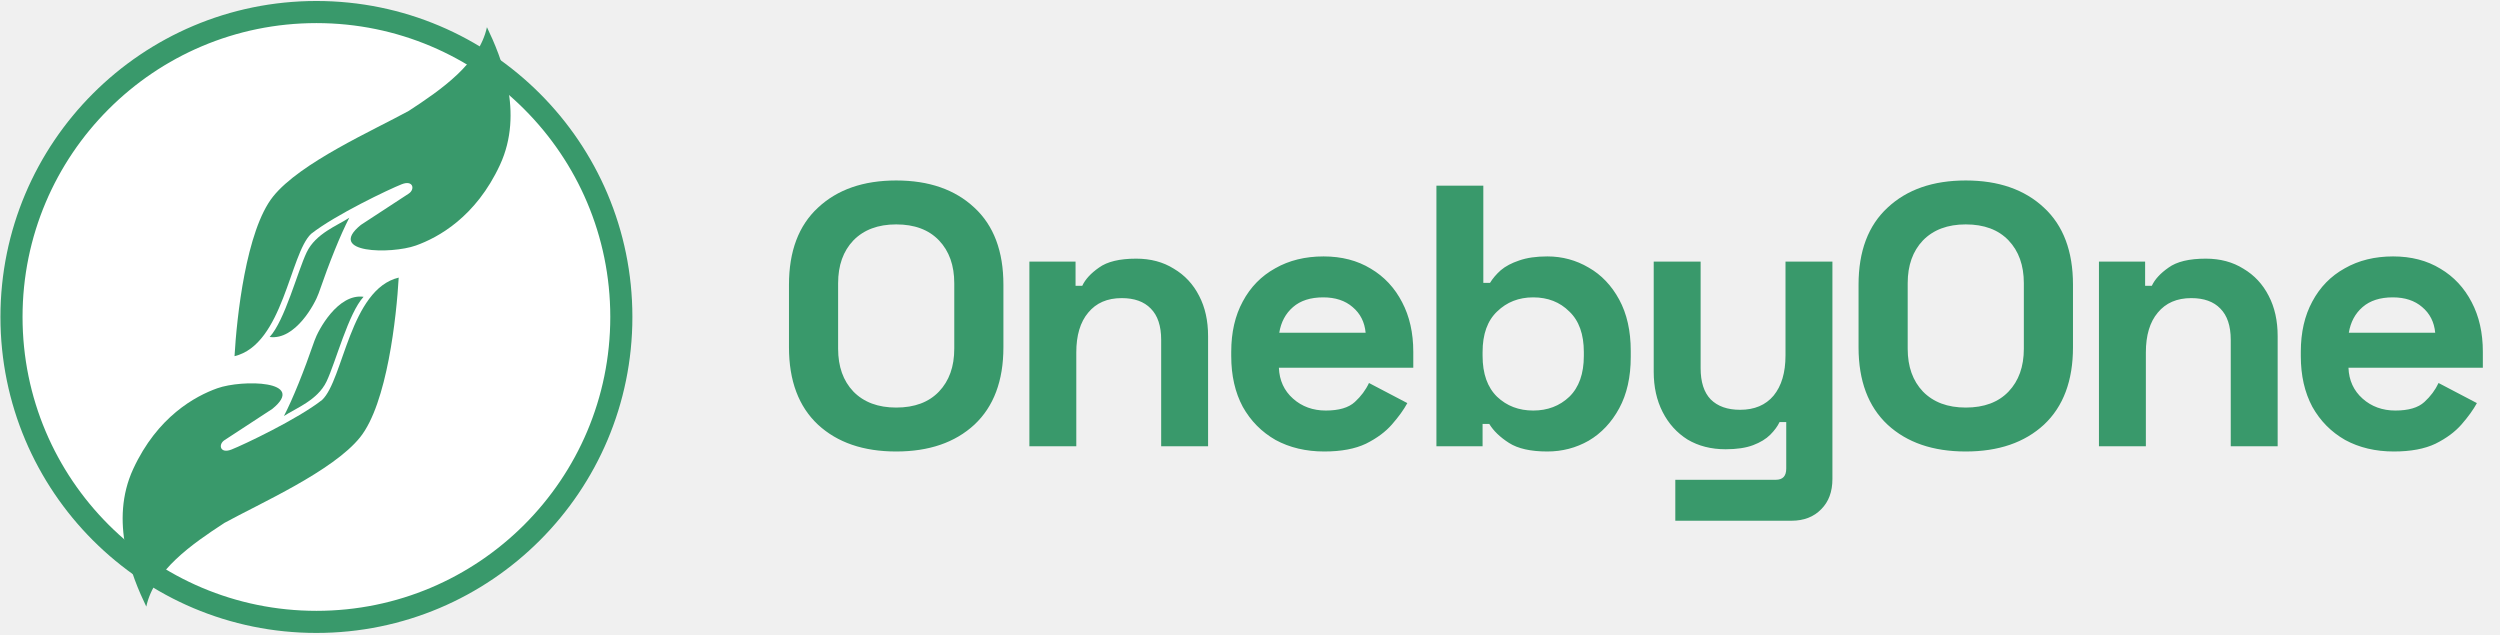
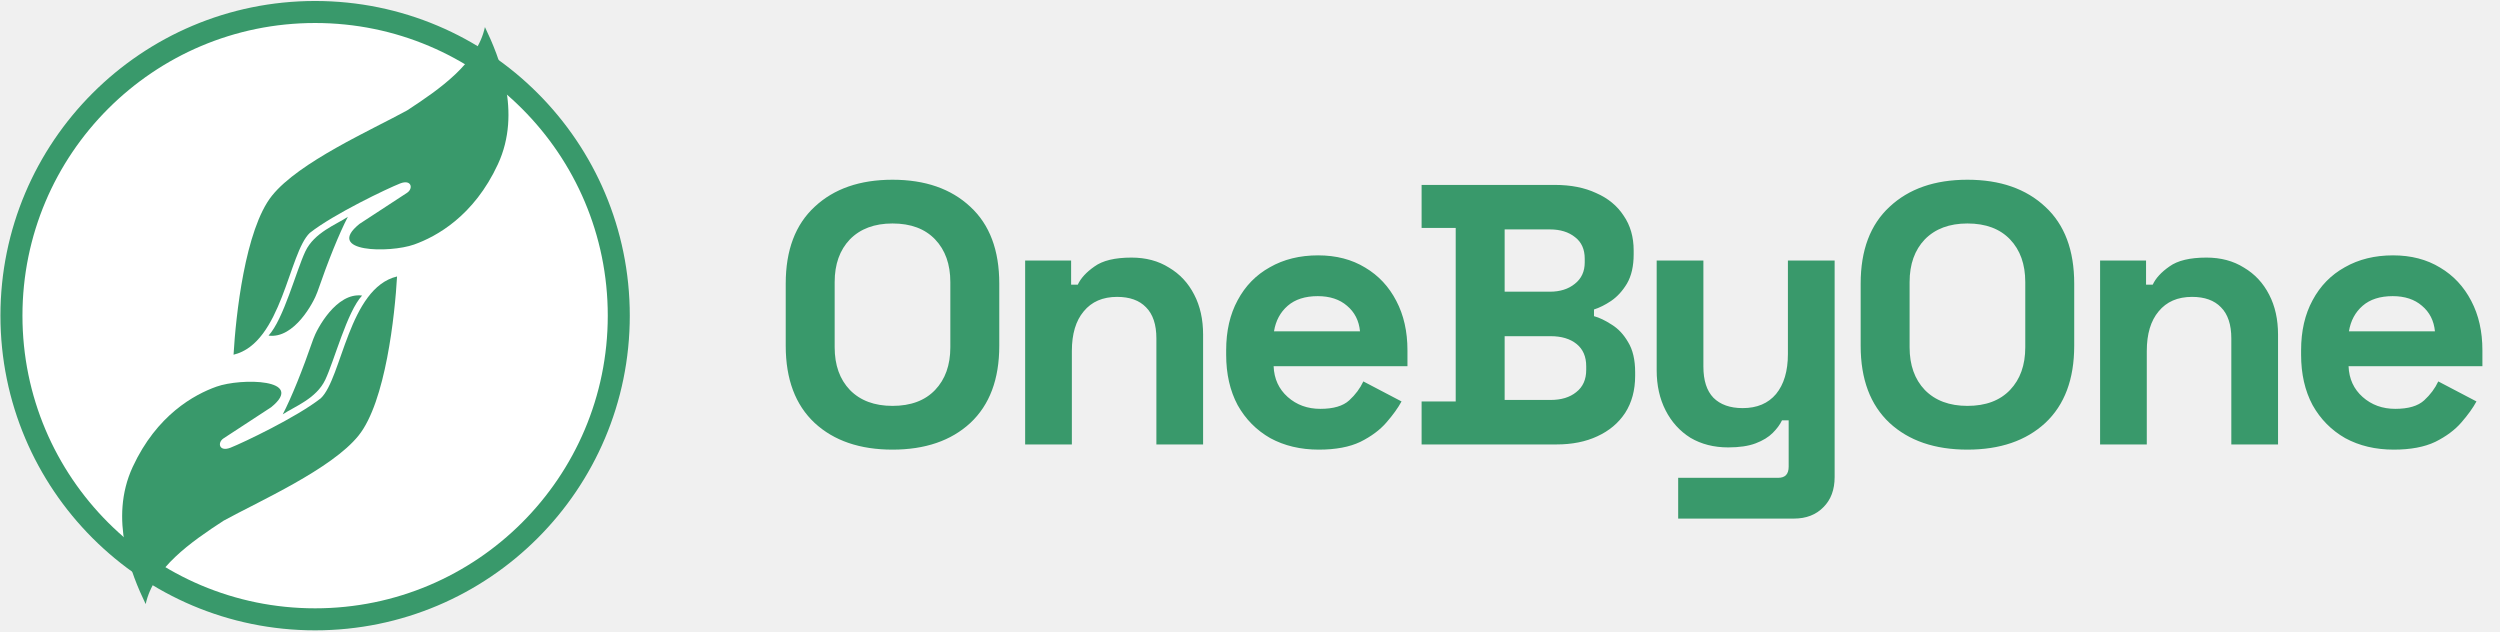
- <svg xmlns="http://www.w3.org/2000/svg" width="1450" height="368" viewBox="0 0 1450 368" fill="none">
+ <svg xmlns="http://www.w3.org/2000/svg" width="1456" height="368" viewBox="0 0 1456 368" fill="none">
  <rect x="6.665" y="6.986" width="353.711" height="353.711" rx="176.856" fill="white" />
  <rect x="6.665" y="6.986" width="353.711" height="353.711" rx="176.856" stroke="#39996B" stroke-width="12.821" />
  <path d="M177.835 146.412C172.531 157.622 165.161 185.974 156.396 195.449C171.32 197.463 182.758 176.069 184.823 170.102C191.219 151.624 197.418 136.305 202.59 126.276C195.839 130.777 183.046 135.397 177.835 146.412Z" fill="#39996B" />
  <path d="M158.41 113.958C142.68 133.573 137.287 184.236 136.023 206.583C164.213 199.832 168.122 147.241 180.441 135.634C194.417 124.618 225.799 109.692 233.031 106.851C239.664 104.245 240.849 109.812 237.058 112.299L209.342 130.422C188.85 147.004 226.835 147.509 241.167 142.416C254.078 137.828 275.98 125.921 290.004 95.598C304.028 65.276 290.715 32.979 282.424 15.765C277.923 36.73 256.128 51.892 237.058 64.328C216.567 75.581 174.139 94.343 158.41 113.958Z" fill="#39996B" />
  <path d="M189.436 221.176C194.739 209.967 202.109 181.615 210.875 172.139C195.95 170.126 184.513 191.52 182.447 197.487C176.051 215.965 169.852 231.284 164.68 241.312C171.432 236.812 184.224 232.192 189.436 221.176Z" fill="#39996B" />
  <path d="M208.861 253.631C224.591 234.016 229.984 183.353 231.247 161.006C203.057 167.757 199.148 220.348 186.83 231.955C172.853 242.971 141.472 257.897 134.239 260.738C127.606 263.344 126.422 257.777 130.212 255.289L157.929 237.167C178.42 220.584 140.435 220.08 126.103 225.173C113.192 229.761 91.29 241.668 77.266 271.99C63.242 302.313 76.556 334.609 84.847 351.824C89.348 330.859 111.142 315.697 130.212 303.26C150.703 292.008 193.131 273.246 208.861 253.631Z" fill="#39996B" />
-   <path d="M519.792 261.865C500.791 261.865 485.677 256.683 474.449 246.318C463.221 235.81 457.607 220.84 457.607 201.407V165.132C457.607 145.7 463.221 130.801 474.449 120.437C485.677 109.929 500.791 104.675 519.792 104.675C538.793 104.675 553.908 109.929 565.136 120.437C576.364 130.801 581.977 145.7 581.977 165.132V201.407C581.977 220.84 576.364 235.81 565.136 246.318C553.908 256.683 538.793 261.865 519.792 261.865ZM519.792 236.386C530.444 236.386 538.721 233.291 544.623 227.101C550.525 220.912 553.476 212.635 553.476 202.271V164.269C553.476 153.904 550.525 145.628 544.623 139.438C538.721 133.248 530.444 130.153 519.792 130.153C509.284 130.153 501.007 133.248 494.962 139.438C489.06 145.628 486.109 153.904 486.109 164.269V202.271C486.109 212.635 489.06 220.912 494.962 227.101C501.007 233.291 509.284 236.386 519.792 236.386ZM597.045 258.842V151.745H623.819V165.78H627.705C629.433 162.037 632.672 158.511 637.422 155.2C642.172 151.745 649.369 150.018 659.014 150.018C667.363 150.018 674.632 151.961 680.822 155.848C687.155 159.59 692.05 164.844 695.504 171.61C698.959 178.232 700.686 186.005 700.686 194.929V258.842H673.48V197.089C673.48 189.028 671.465 182.982 667.435 178.951C663.548 174.921 657.934 172.905 650.593 172.905C642.244 172.905 635.766 175.712 631.16 181.326C626.554 186.796 624.251 194.498 624.251 204.43V258.842H597.045ZM768.099 261.865C757.447 261.865 748.019 259.634 739.814 255.171C731.753 250.565 725.419 244.159 720.813 235.954C716.35 227.605 714.119 217.817 714.119 206.589V203.998C714.119 192.77 716.35 183.054 720.813 174.849C725.275 166.5 731.537 160.094 739.598 155.632C747.659 151.026 757.015 148.722 767.667 148.722C778.175 148.722 787.316 151.098 795.089 155.848C802.862 160.454 808.908 166.932 813.227 175.281C817.545 183.486 819.704 193.058 819.704 203.998V213.283H741.757C742.045 220.624 744.78 226.598 749.962 231.204C755.144 235.81 761.478 238.113 768.963 238.113C776.592 238.113 782.206 236.458 785.805 233.147C789.403 229.836 792.138 226.166 794.01 222.135L816.249 233.795C814.234 237.538 811.283 241.64 807.397 246.102C803.654 250.421 798.616 254.164 792.282 257.33C785.949 260.353 777.888 261.865 768.099 261.865ZM741.973 192.986H792.066C791.491 186.796 788.971 181.83 784.509 178.088C780.191 174.345 774.505 172.474 767.451 172.474C760.11 172.474 754.28 174.345 749.962 178.088C745.643 181.83 742.98 186.796 741.973 192.986ZM897.468 261.865C887.823 261.865 880.41 260.209 875.228 256.899C870.046 253.588 866.231 249.917 863.784 245.887H859.897V258.842H833.123V107.698H860.329V164.053H864.216C865.799 161.462 867.886 159.015 870.477 156.711C873.212 154.408 876.739 152.537 881.058 151.098C885.52 149.514 890.99 148.722 897.468 148.722C906.104 148.722 914.093 150.882 921.435 155.2C928.776 159.374 934.678 165.564 939.14 173.769C943.602 181.974 945.834 191.906 945.834 203.566V207.021C945.834 218.681 943.602 228.613 939.14 236.818C934.678 245.023 928.776 251.285 921.435 255.603C914.093 259.777 906.104 261.865 897.468 261.865ZM889.263 238.113C897.611 238.113 904.593 235.45 910.207 230.124C915.821 224.654 918.628 216.737 918.628 206.373V204.214C918.628 193.85 915.821 186.005 910.207 180.679C904.737 175.209 897.755 172.474 889.263 172.474C880.914 172.474 873.932 175.209 868.318 180.679C862.704 186.005 859.897 193.85 859.897 204.214V206.373C859.897 216.737 862.704 224.654 868.318 230.124C873.932 235.45 880.914 238.113 889.263 238.113ZM971.678 302.026V278.275H1029.98C1034.01 278.275 1036.02 276.115 1036.02 271.797V244.807H1032.14C1030.98 247.254 1029.19 249.701 1026.74 252.148C1024.29 254.595 1020.98 256.611 1016.81 258.194C1012.63 259.777 1007.31 260.569 1000.83 260.569C992.479 260.569 985.137 258.698 978.804 254.955C972.614 251.069 967.792 245.743 964.337 238.977C960.882 232.212 959.155 224.438 959.155 215.658V151.745H986.361V213.499C986.361 221.56 988.304 227.605 992.191 231.636C996.221 235.666 1001.91 237.682 1009.25 237.682C1017.6 237.682 1024.08 234.947 1028.68 229.477C1033.29 223.863 1035.59 216.09 1035.59 206.157V151.745H1062.8V277.843C1062.8 285.184 1060.64 291.014 1056.32 295.332C1052 299.795 1046.24 302.026 1039.05 302.026H971.678ZM1140.14 261.865C1121.14 261.865 1106.03 256.683 1094.8 246.318C1083.57 235.81 1077.96 220.84 1077.96 201.407V165.132C1077.96 145.7 1083.57 130.801 1094.8 120.437C1106.03 109.929 1121.14 104.675 1140.14 104.675C1159.14 104.675 1174.26 109.929 1185.49 120.437C1196.71 130.801 1202.33 145.7 1202.33 165.132V201.407C1202.33 220.84 1196.71 235.81 1185.49 246.318C1174.26 256.683 1159.14 261.865 1140.14 261.865ZM1140.14 236.386C1150.79 236.386 1159.07 233.291 1164.97 227.101C1170.87 220.912 1173.83 212.635 1173.83 202.271V164.269C1173.83 153.904 1170.87 145.628 1164.97 139.438C1159.07 133.248 1150.79 130.153 1140.14 130.153C1129.63 130.153 1121.36 133.248 1115.31 139.438C1109.41 145.628 1106.46 153.904 1106.46 164.269V202.271C1106.46 212.635 1109.41 220.912 1115.31 227.101C1121.36 233.291 1129.63 236.386 1140.14 236.386ZM1217.39 258.842V151.745H1244.17V165.78H1248.05C1249.78 162.037 1253.02 158.511 1257.77 155.2C1262.52 151.745 1269.72 150.018 1279.36 150.018C1287.71 150.018 1294.98 151.961 1301.17 155.848C1307.5 159.59 1312.4 164.844 1315.85 171.61C1319.31 178.232 1321.04 186.005 1321.04 194.929V258.842H1293.83V197.089C1293.83 189.028 1291.81 182.982 1287.78 178.951C1283.9 174.921 1278.28 172.905 1270.94 172.905C1262.59 172.905 1256.12 175.712 1251.51 181.326C1246.9 186.796 1244.6 194.498 1244.6 204.43V258.842H1217.39ZM1388.45 261.865C1377.8 261.865 1368.37 259.634 1360.16 255.171C1352.1 250.565 1345.77 244.159 1341.16 235.954C1336.7 227.605 1334.47 217.817 1334.47 206.589V203.998C1334.47 192.77 1336.7 183.054 1341.16 174.849C1345.62 166.5 1351.89 160.094 1359.95 155.632C1368.01 151.026 1377.36 148.722 1388.02 148.722C1398.52 148.722 1407.67 151.098 1415.44 155.848C1423.21 160.454 1429.26 166.932 1433.58 175.281C1437.89 183.486 1440.05 193.058 1440.05 203.998V213.283H1362.11C1362.39 220.624 1365.13 226.598 1370.31 231.204C1375.49 235.81 1381.83 238.113 1389.31 238.113C1396.94 238.113 1402.56 236.458 1406.15 233.147C1409.75 229.836 1412.49 226.166 1414.36 222.135L1436.6 233.795C1434.58 237.538 1431.63 241.64 1427.75 246.102C1424 250.421 1418.97 254.164 1412.63 257.33C1406.3 260.353 1398.24 261.865 1388.45 261.865ZM1362.32 192.986H1412.42C1411.84 186.796 1409.32 181.83 1404.86 178.088C1400.54 174.345 1394.85 172.474 1387.8 172.474C1380.46 172.474 1374.63 174.345 1370.31 178.088C1365.99 181.83 1363.33 186.796 1362.32 192.986Z" fill="#39996B" />
+   <path d="M519.792 261.865C500.791 261.865 485.677 256.683 474.449 246.318C463.221 235.81 457.607 220.84 457.607 201.407V165.132C457.607 145.7 463.221 130.801 474.449 120.437C485.677 109.929 500.791 104.675 519.792 104.675C538.793 104.675 553.908 109.929 565.136 120.437C576.364 130.801 581.977 145.7 581.977 165.132V201.407C581.977 220.84 576.364 235.81 565.136 246.318C553.908 256.683 538.793 261.865 519.792 261.865ZM519.792 236.386C530.444 236.386 538.721 233.291 544.623 227.101C550.525 220.912 553.476 212.635 553.476 202.271V164.269C553.476 153.904 550.525 145.628 544.623 139.438C538.721 133.248 530.444 130.153 519.792 130.153C509.284 130.153 501.007 133.248 494.962 139.438C489.06 145.628 486.109 153.904 486.109 164.269V202.271C486.109 212.635 489.06 220.912 494.962 227.101C501.007 233.291 509.284 236.386 519.792 236.386ZM597.045 258.842V151.745H623.819V165.78H627.705C629.433 162.037 632.672 158.511 637.422 155.2C642.172 151.745 649.369 150.018 659.014 150.018C667.363 150.018 674.632 151.961 680.822 155.848C687.155 159.59 692.05 164.844 695.504 171.61C698.959 178.232 700.686 186.005 700.686 194.929V258.842H673.48V197.089C673.48 189.028 671.465 182.982 667.435 178.951C663.548 174.921 657.934 172.905 650.593 172.905C642.244 172.905 635.766 175.712 631.16 181.326C626.554 186.796 624.251 194.498 624.251 204.43V258.842H597.045ZM768.099 261.865C757.447 261.865 748.019 259.634 739.814 255.171C731.753 250.565 725.419 244.159 720.813 235.954C716.35 227.605 714.119 217.817 714.119 206.589V203.998C714.119 192.77 716.35 183.054 720.813 174.849C725.275 166.5 731.537 160.094 739.598 155.632C747.659 151.026 757.015 148.722 767.667 148.722C778.175 148.722 787.316 151.098 795.089 155.848C802.862 160.454 808.908 166.932 813.227 175.281C817.545 183.486 819.704 193.058 819.704 203.998V213.283H741.757C742.045 220.624 744.78 226.598 749.962 231.204C755.144 235.81 761.478 238.113 768.963 238.113C776.592 238.113 782.206 236.458 785.805 233.147C789.403 229.836 792.138 226.166 794.01 222.135L816.249 233.795C814.234 237.538 811.283 241.64 807.397 246.102C803.654 250.421 798.616 254.164 792.282 257.33C785.949 260.353 777.888 261.865 768.099 261.865ZM741.973 192.986H792.066C791.491 186.796 788.971 181.83 784.509 178.088C780.191 174.345 774.505 172.474 767.451 172.474C760.11 172.474 754.28 174.345 749.962 178.088C745.643 181.83 742.98 186.796 741.973 192.986ZM827.941 258.842V233.795H847.806V132.744H827.941V107.698H905.672C914.885 107.698 922.874 109.281 929.64 112.448C936.549 115.471 941.875 119.861 945.618 125.619C949.504 131.233 951.448 137.998 951.448 145.915V148.075C951.448 154.984 950.152 160.67 947.561 165.132C944.97 169.451 941.875 172.834 938.276 175.281C934.822 177.584 931.511 179.239 928.344 180.247V184.133C931.511 184.997 934.966 186.652 938.708 189.1C942.451 191.403 945.618 194.785 948.209 199.248C950.944 203.71 952.311 209.54 952.311 216.737V218.897C952.311 227.245 950.368 234.443 946.481 240.489C942.595 246.39 937.197 250.925 930.287 254.092C923.522 257.258 915.605 258.842 906.536 258.842H827.941ZM876.307 232.931H903.081C909.271 232.931 914.237 231.42 917.98 228.397C921.867 225.374 923.81 221.056 923.81 215.442V213.283C923.81 207.669 921.938 203.35 918.196 200.327C914.453 197.304 909.415 195.793 903.081 195.793H876.307V232.931ZM876.307 169.883H902.65C908.551 169.883 913.374 168.371 917.116 165.348C921.003 162.325 922.946 158.151 922.946 152.825V150.666C922.946 145.196 921.075 141.021 917.332 138.142C913.59 135.119 908.695 133.608 902.65 133.608H876.307V169.883ZM977.372 302.026V278.275H1035.67C1039.7 278.275 1041.72 276.115 1041.72 271.797V244.807H1037.83C1036.68 247.254 1034.88 249.701 1032.43 252.148C1029.98 254.595 1026.67 256.611 1022.5 258.194C1018.32 259.777 1013 260.569 1006.52 260.569C998.172 260.569 990.831 258.698 984.497 254.955C978.307 251.069 973.485 245.743 970.03 238.977C966.576 232.212 964.848 224.438 964.848 215.658V151.745H992.054V213.499C992.054 221.56 993.997 227.605 997.884 231.636C1001.91 235.666 1007.6 237.682 1014.94 237.682C1023.29 237.682 1029.77 234.947 1034.37 229.477C1038.98 223.863 1041.28 216.09 1041.28 206.157V151.745H1068.49V277.843C1068.49 285.184 1066.33 291.014 1062.01 295.332C1057.69 299.795 1051.94 302.026 1044.74 302.026H977.372ZM1145.83 261.865C1126.83 261.865 1111.72 256.683 1100.49 246.318C1089.26 235.81 1083.65 220.84 1083.65 201.407V165.132C1083.65 145.7 1089.26 130.801 1100.49 120.437C1111.72 109.929 1126.83 104.675 1145.83 104.675C1164.84 104.675 1179.95 109.929 1191.18 120.437C1202.41 130.801 1208.02 145.7 1208.02 165.132V201.407C1208.02 220.84 1202.41 235.81 1191.18 246.318C1179.95 256.683 1164.84 261.865 1145.83 261.865ZM1145.83 236.386C1156.49 236.386 1164.76 233.291 1170.67 227.101C1176.57 220.912 1179.52 212.635 1179.52 202.271V164.269C1179.52 153.904 1176.57 145.628 1170.67 139.438C1164.76 133.248 1156.49 130.153 1145.83 130.153C1135.33 130.153 1127.05 133.248 1121 139.438C1115.1 145.628 1112.15 153.904 1112.15 164.269V202.271C1112.15 212.635 1115.1 220.912 1121 227.101C1127.05 233.291 1135.33 236.386 1145.83 236.386ZM1223.09 258.842V151.745H1249.86V165.78H1253.75C1255.48 162.037 1258.71 158.511 1263.46 155.2C1268.21 151.745 1275.41 150.018 1285.06 150.018C1293.41 150.018 1300.67 151.961 1306.86 155.848C1313.2 159.59 1318.09 164.844 1321.55 171.61C1325 178.232 1326.73 186.005 1326.73 194.929V258.842H1299.52V197.089C1299.52 189.028 1297.51 182.982 1293.48 178.951C1289.59 174.921 1283.98 172.905 1276.64 172.905C1268.29 172.905 1261.81 175.712 1257.2 181.326C1252.6 186.796 1250.29 194.498 1250.29 204.43V258.842H1223.09ZM1394.14 261.865C1383.49 261.865 1374.06 259.634 1365.86 255.171C1357.8 250.565 1351.46 244.159 1346.86 235.954C1342.39 227.605 1340.16 217.817 1340.16 206.589V203.998C1340.16 192.77 1342.39 183.054 1346.86 174.849C1351.32 166.5 1357.58 160.094 1365.64 155.632C1373.7 151.026 1383.06 148.722 1393.71 148.722C1404.22 148.722 1413.36 151.098 1421.13 155.848C1428.9 160.454 1434.95 166.932 1439.27 175.281C1443.59 183.486 1445.75 193.058 1445.75 203.998V213.283H1367.8C1368.09 220.624 1370.82 226.598 1376 231.204C1381.19 235.81 1387.52 238.113 1395.01 238.113C1402.63 238.113 1408.25 236.458 1411.85 233.147C1415.45 229.836 1418.18 226.166 1420.05 222.135L1442.29 233.795C1440.28 237.538 1437.33 241.64 1433.44 246.102C1429.7 250.421 1424.66 254.164 1418.32 257.33C1411.99 260.353 1403.93 261.865 1394.14 261.865ZM1368.02 192.986H1418.11C1417.53 186.796 1415.01 181.83 1410.55 178.088C1406.23 174.345 1400.55 172.474 1393.49 172.474C1386.15 172.474 1380.32 174.345 1376 178.088C1371.69 181.83 1369.02 186.796 1368.02 192.986Z" fill="#39996B" />
</svg>
